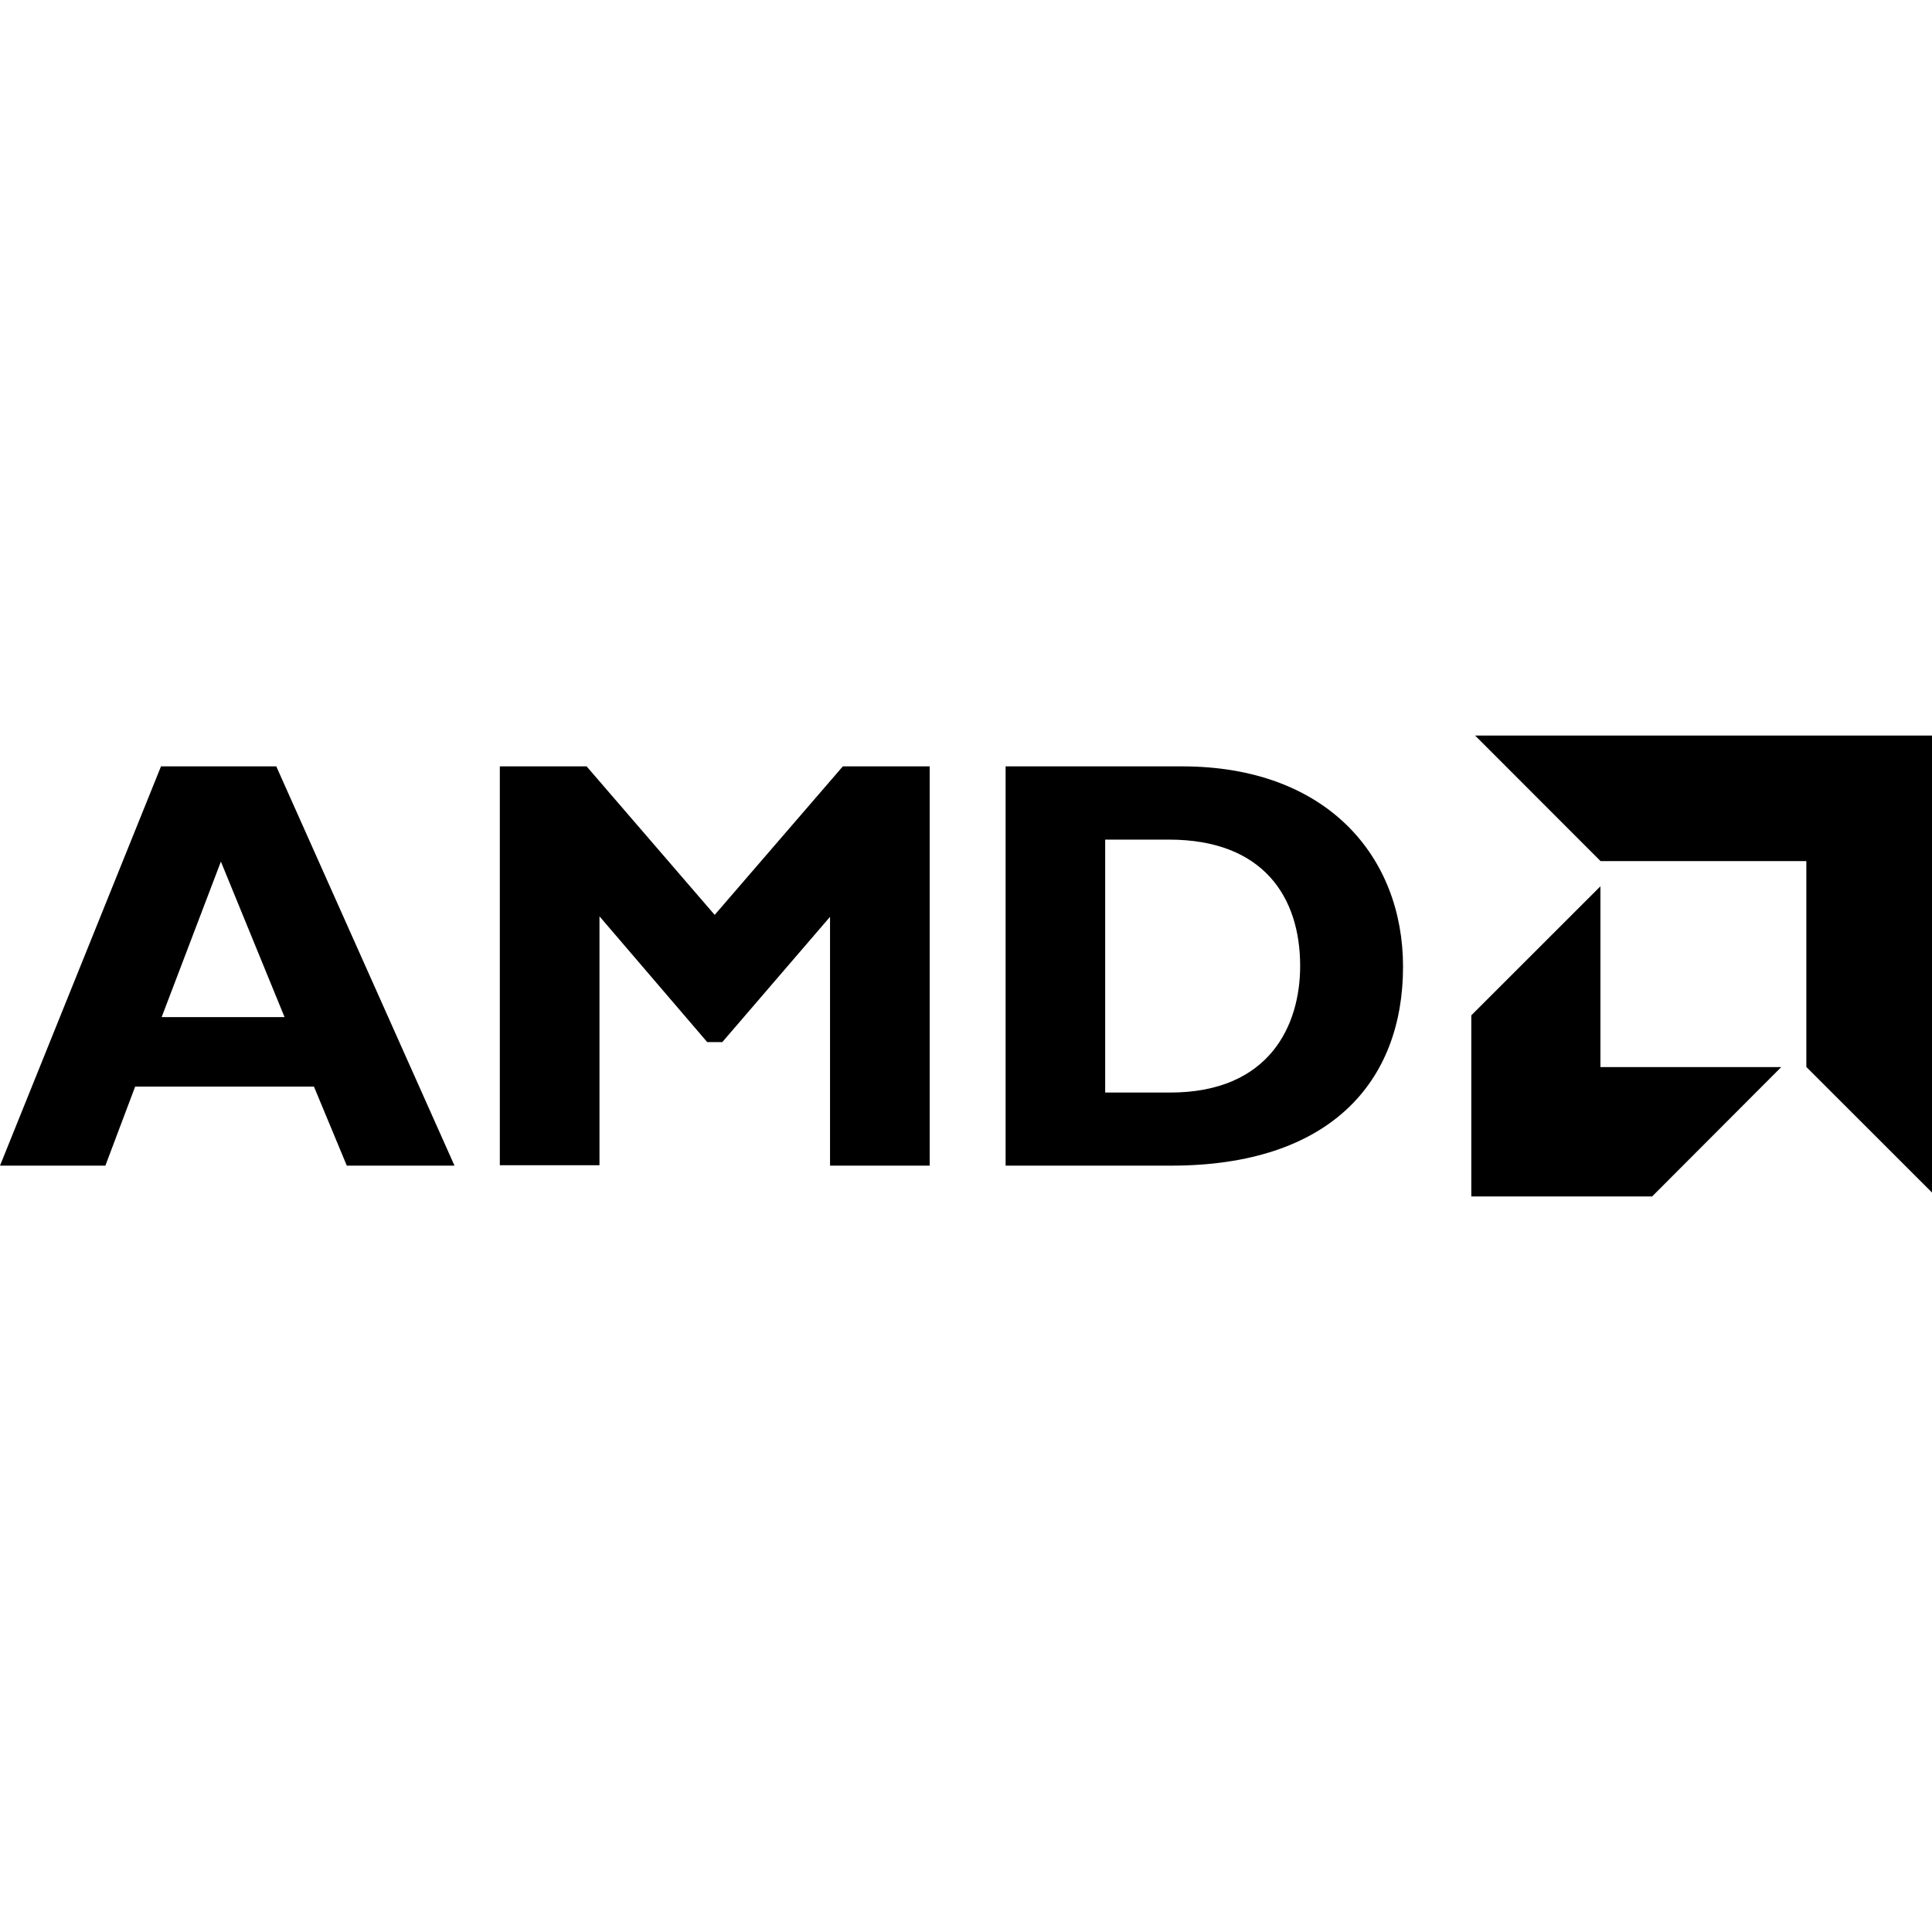
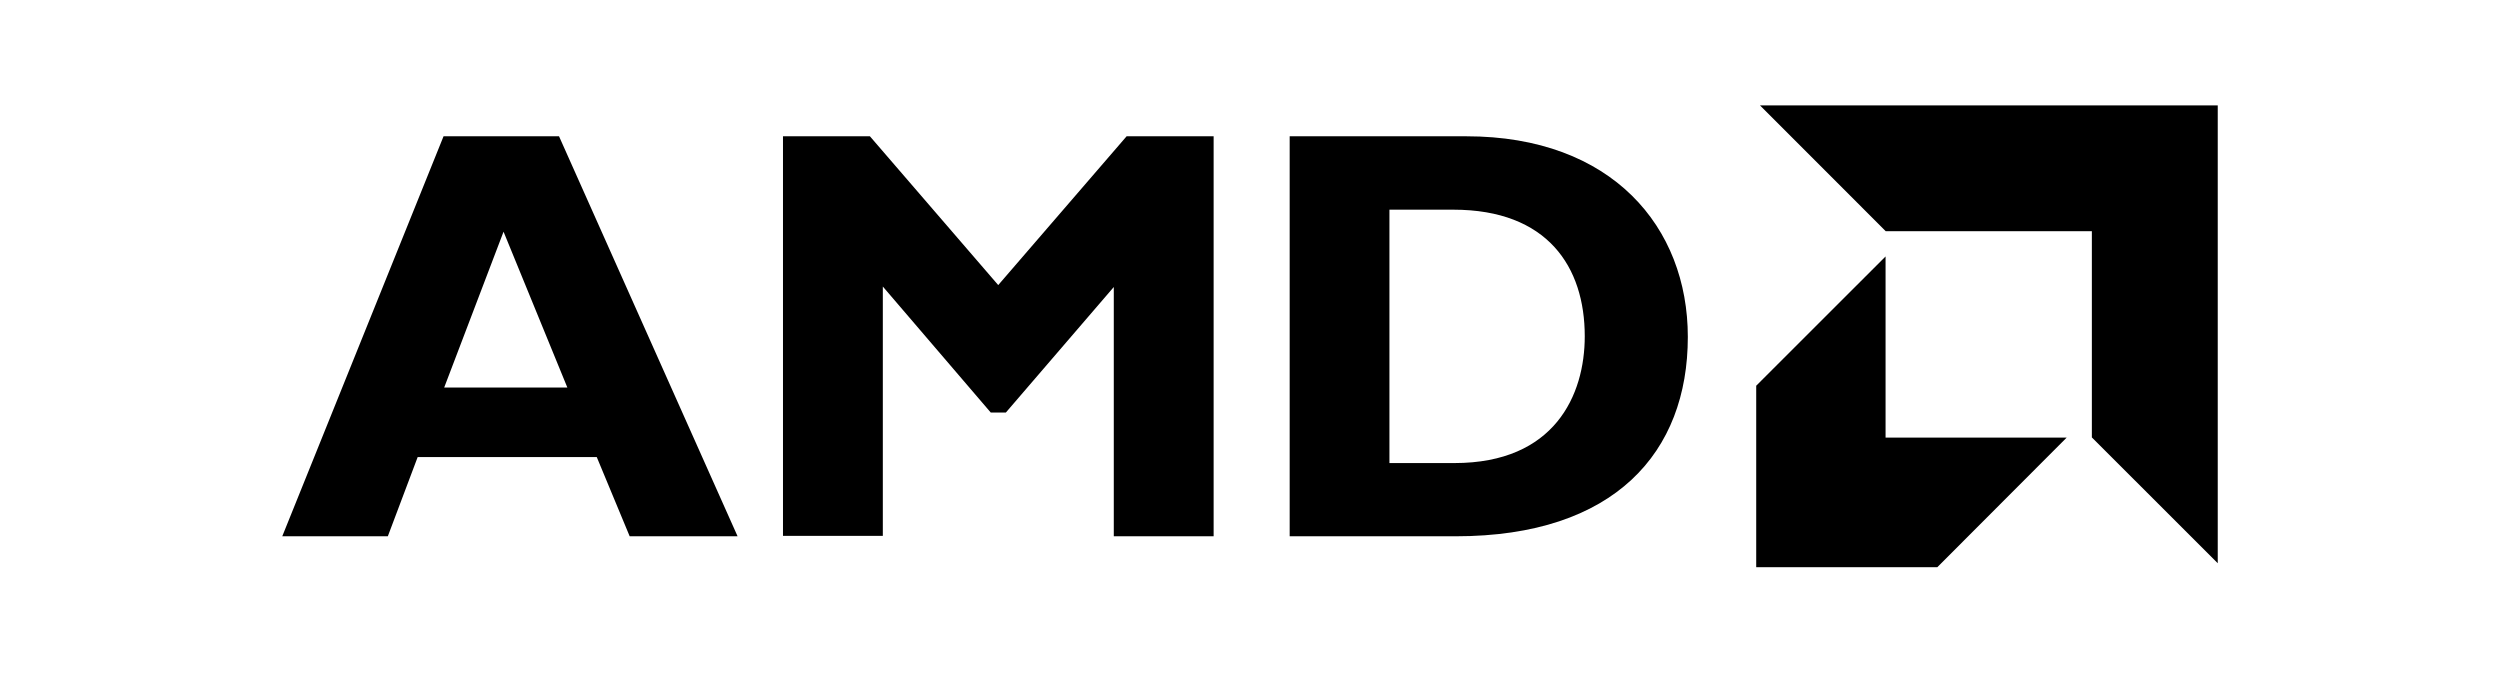
- <svg xmlns="http://www.w3.org/2000/svg" fill="#000000" role="img" viewBox="0 0 24 24">
+ <svg xmlns="http://www.w3.org/2000/svg" fill="#000000" role="img" viewBox="-3.5 7.83 31.0 8.34">
  <path d="M18.324 9.137l1.559 1.56h2.556v2.557L24 14.814V9.137zM2 9.52l-2 4.96h1.309l.37-.982H3.9l.408.982h1.338L3.432 9.52zm4.209 0v4.955h1.238v-3.092l1.338 1.562h.188l1.338-1.556v3.091h1.238V9.52H10.47l-1.592 1.845L7.287 9.52zm6.283 0v4.96h2.057c1.979 0 2.88-1.046 2.88-2.472 0-1.36-.937-2.488-2.747-2.488zm1.237.91h.792c1.17 0 1.63.711 1.63 1.57 0 .728-.372 1.572-1.616 1.572h-.806zm-10.985.273l.791 1.932H2.008zm17.137.307l-1.604 1.603v2.25h2.246l1.604-1.607h-2.246z" />
</svg>
